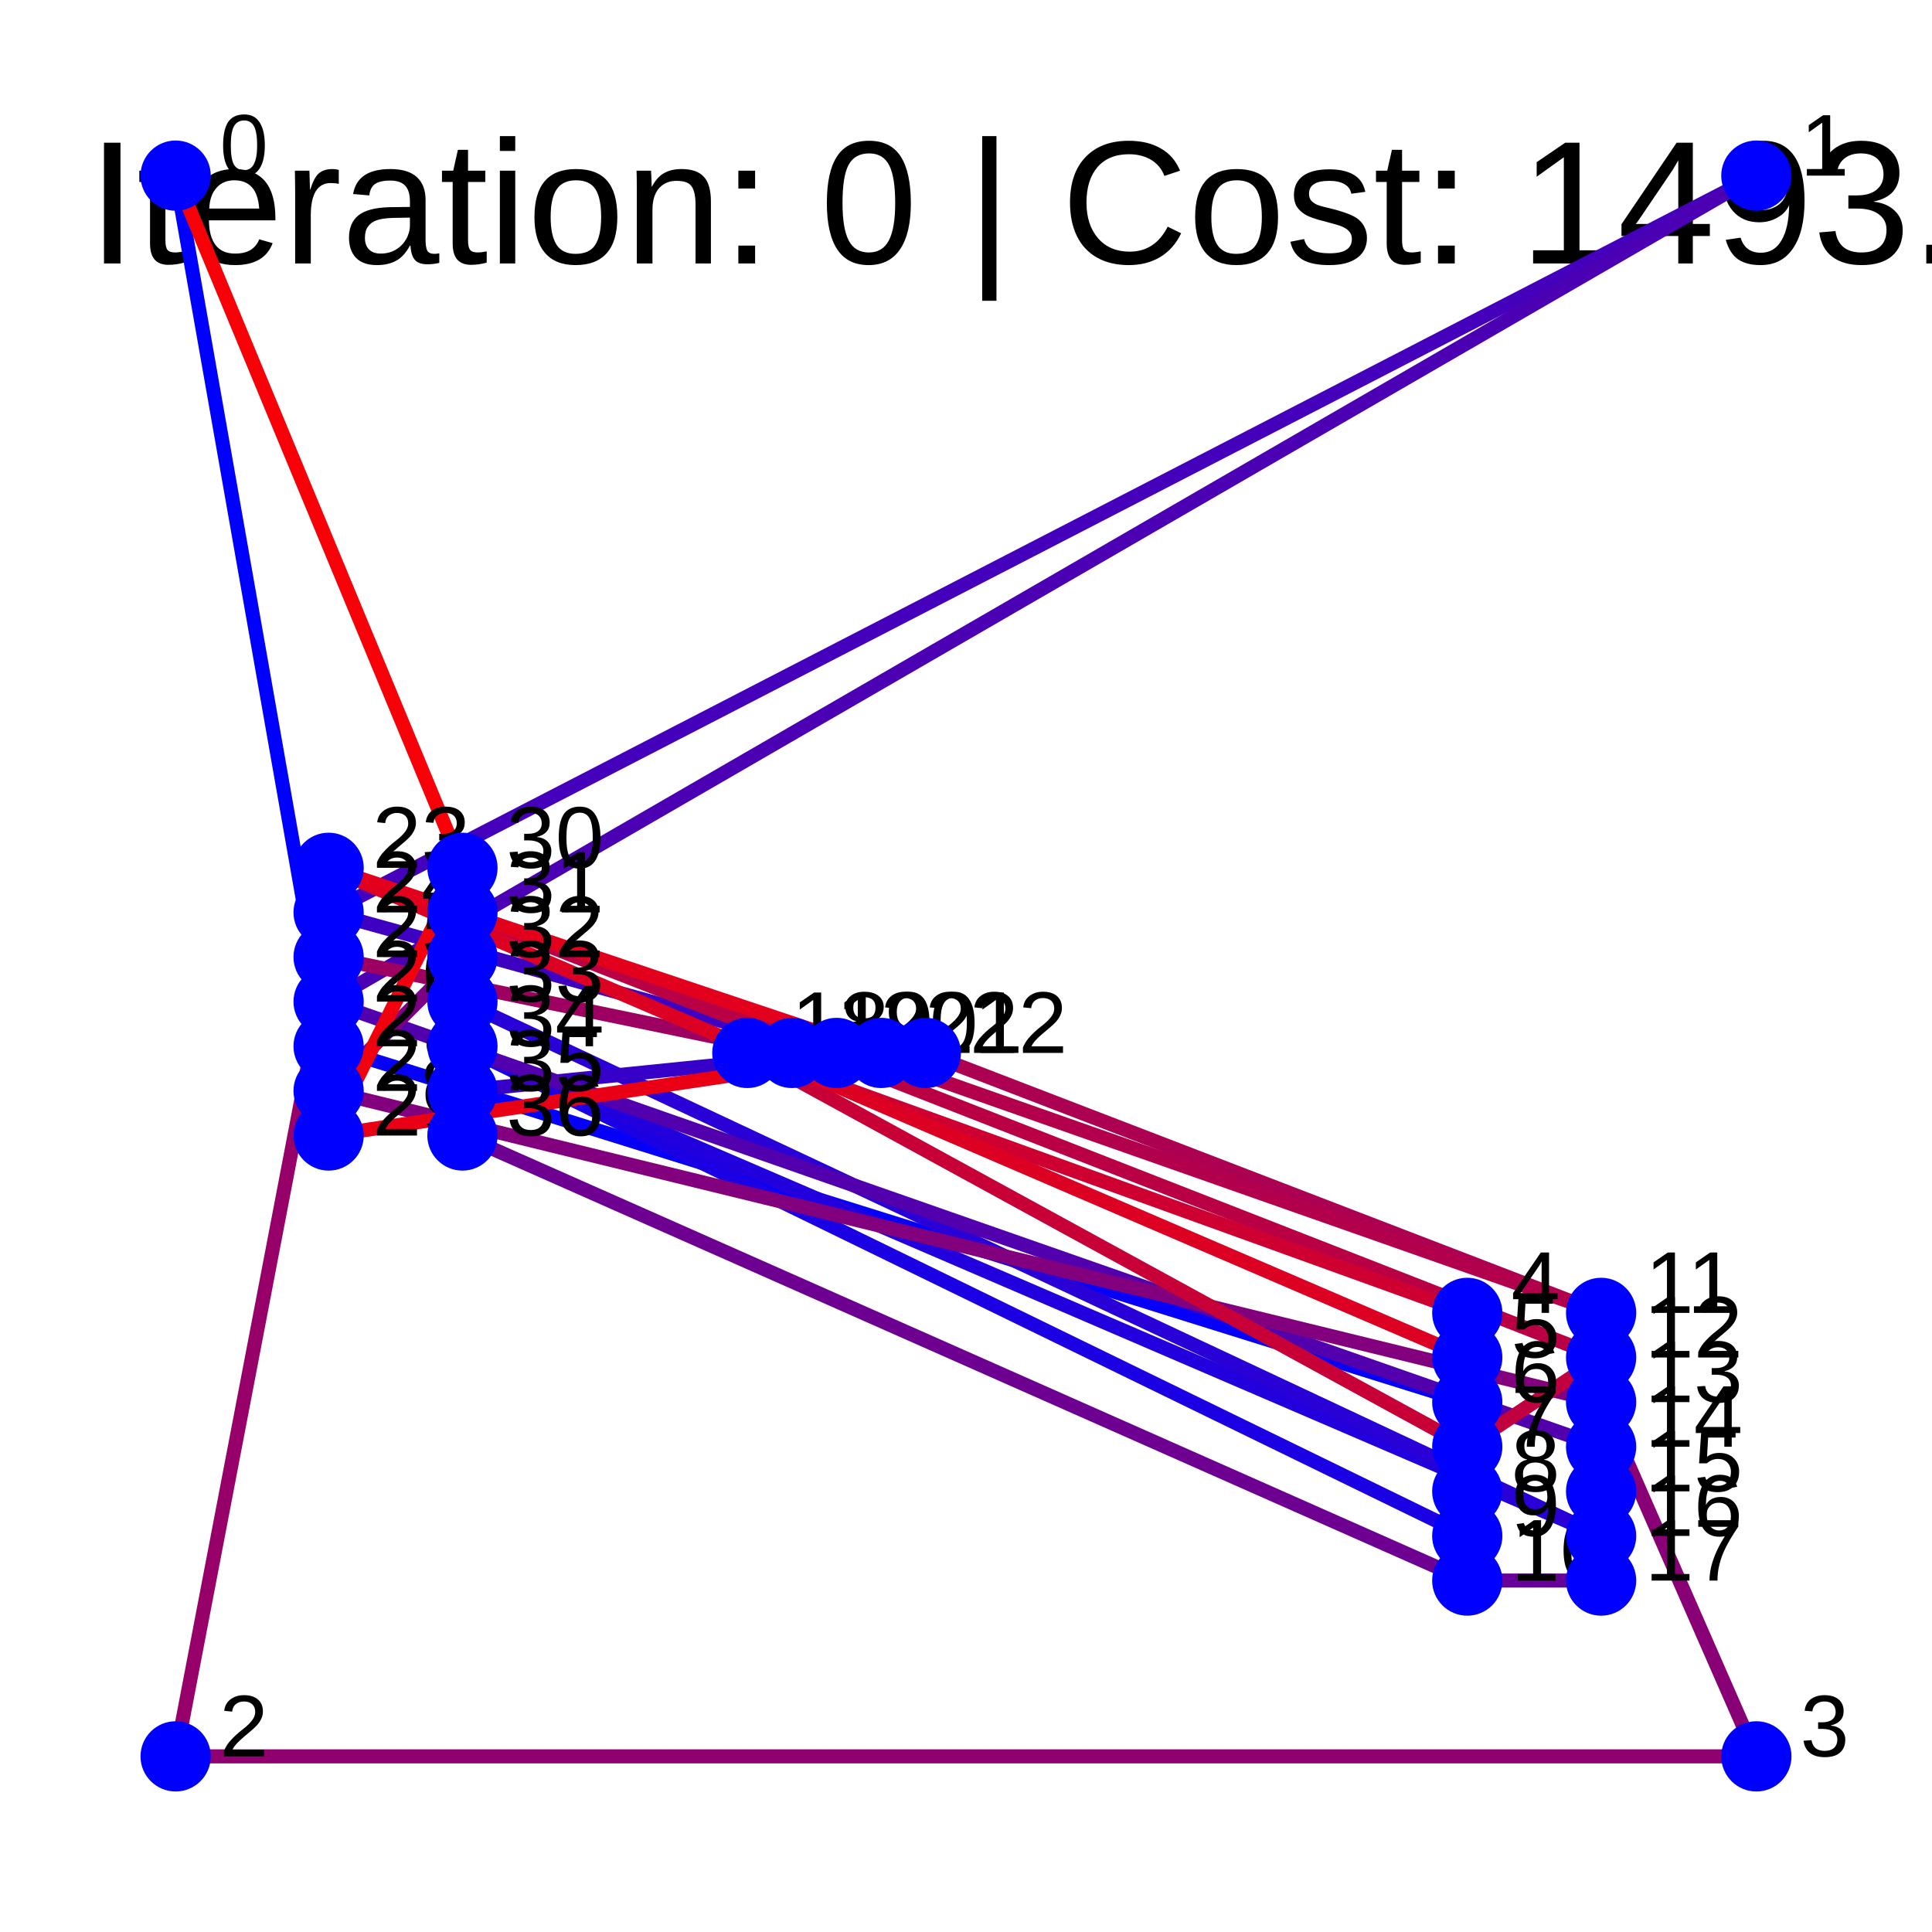
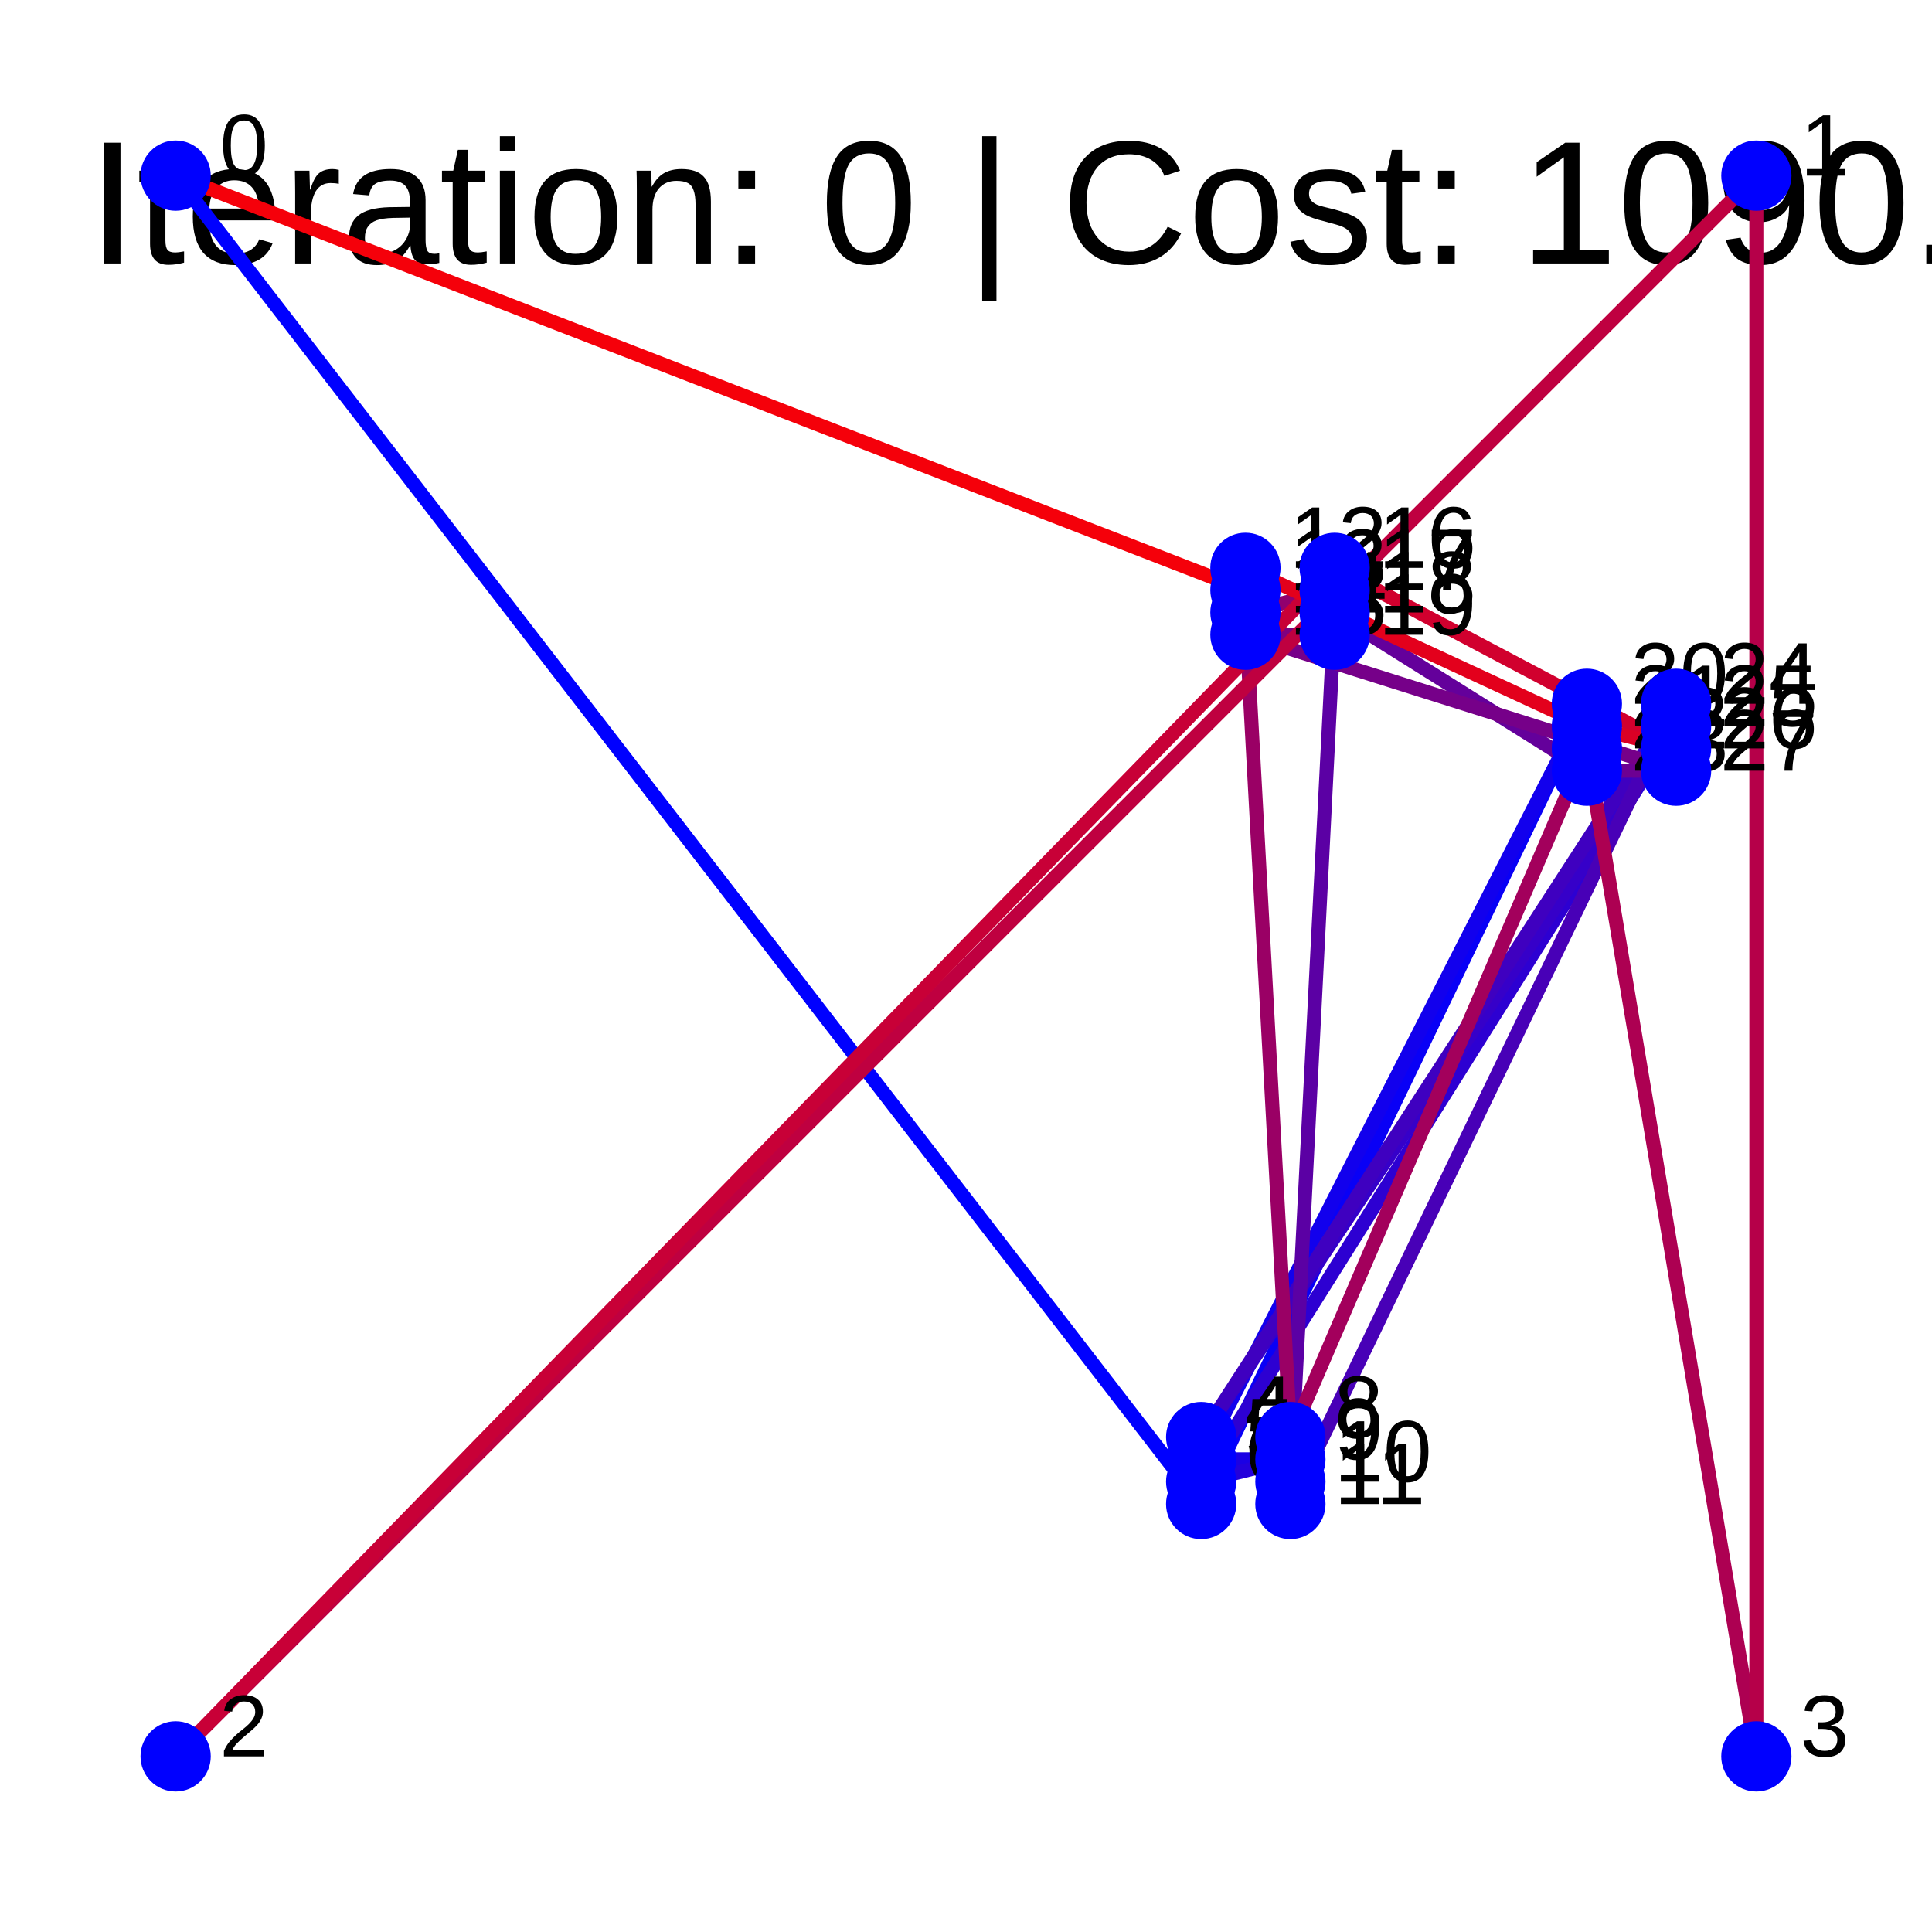
<svg xmlns="http://www.w3.org/2000/svg" viewBox="-5 -5 110 110">
  <rect x="-5" y="-5" width="110" height="110" fill="white" />
-   <text x="0" y="10" font-family="Arial" font-size="10" fill="black">Iteration: 0 | Cost: 1493.26</text>
+   <text x="0" y="10" font-family="Arial" font-size="10" fill="black">Iteration: 0 | Cost: 1090.87</text>
  <g>
-     <line x1="5.00" y1="5.00" x2="13.71" y2="54.57" stroke="rgb(0,0,255)" stroke-width="0.8" />
-     <line x1="13.71" y1="54.57" x2="78.54" y2="74.83" stroke="rgb(6,0,249)" stroke-width="0.8" />
-     <line x1="78.54" y1="74.83" x2="78.54" y2="79.91" stroke="rgb(13,0,242)" stroke-width="0.8" />
-     <line x1="78.54" y1="79.91" x2="78.54" y2="82.45" stroke="rgb(20,0,235)" stroke-width="0.8" />
-     <line x1="78.54" y1="82.45" x2="21.33" y2="54.57" stroke="rgb(27,0,228)" stroke-width="0.8" />
-     <line x1="21.33" y1="54.57" x2="86.16" y2="82.45" stroke="rgb(34,0,221)" stroke-width="0.8" />
-     <line x1="86.16" y1="82.45" x2="21.33" y2="52.03" stroke="rgb(41,0,214)" stroke-width="0.8" />
-     <line x1="21.33" y1="52.03" x2="21.33" y2="57.11" stroke="rgb(48,0,207)" stroke-width="0.8" />
-     <line x1="21.33" y1="57.11" x2="42.63" y2="54.95" stroke="rgb(55,0,200)" stroke-width="0.8" />
-     <line x1="42.63" y1="54.95" x2="13.71" y2="46.95" stroke="rgb(62,0,193)" stroke-width="0.8" />
-     <line x1="13.71" y1="46.95" x2="95.00" y2="5.00" stroke="rgb(68,0,187)" stroke-width="0.8" />
-     <line x1="95.00" y1="5.00" x2="13.71" y2="52.03" stroke="rgb(75,0,180)" stroke-width="0.8" />
-     <line x1="13.71" y1="52.03" x2="86.16" y2="77.37" stroke="rgb(82,0,173)" stroke-width="0.8" />
-     <line x1="86.16" y1="77.37" x2="86.16" y2="79.91" stroke="rgb(89,0,166)" stroke-width="0.8" />
-     <line x1="86.16" y1="79.91" x2="86.16" y2="84.99" stroke="rgb(96,0,159)" stroke-width="0.8" />
-     <line x1="86.16" y1="84.99" x2="78.54" y2="84.99" stroke="rgb(103,0,152)" stroke-width="0.8" />
-     <line x1="78.54" y1="84.99" x2="21.33" y2="59.65" stroke="rgb(110,0,145)" stroke-width="0.8" />
-     <line x1="21.33" y1="59.65" x2="21.33" y2="49.49" stroke="rgb(117,0,138)" stroke-width="0.8" />
-     <line x1="21.33" y1="49.49" x2="13.71" y2="57.11" stroke="rgb(124,0,131)" stroke-width="0.8" />
-     <line x1="13.71" y1="57.11" x2="86.16" y2="74.83" stroke="rgb(130,0,125)" stroke-width="0.8" />
-     <line x1="86.16" y1="74.83" x2="95.00" y2="95.00" stroke="rgb(137,0,118)" stroke-width="0.8" />
-     <line x1="95.00" y1="95.00" x2="5.00" y2="95.00" stroke="rgb(144,0,111)" stroke-width="0.8" />
-     <line x1="5.00" y1="95.00" x2="13.71" y2="49.49" stroke="rgb(151,0,104)" stroke-width="0.8" />
-     <line x1="13.71" y1="49.49" x2="40.09" y2="54.95" stroke="rgb(158,0,97)" stroke-width="0.8" />
-     <line x1="40.09" y1="54.95" x2="47.71" y2="54.95" stroke="rgb(165,0,90)" stroke-width="0.8" />
-     <line x1="47.71" y1="54.95" x2="86.16" y2="69.75" stroke="rgb(172,0,83)" stroke-width="0.8" />
-     <line x1="86.16" y1="69.75" x2="21.33" y2="46.95" stroke="rgb(179,0,76)" stroke-width="0.8" />
-     <line x1="21.33" y1="46.95" x2="86.16" y2="72.29" stroke="rgb(186,0,69)" stroke-width="0.8" />
-     <line x1="86.16" y1="72.29" x2="78.54" y2="77.37" stroke="rgb(192,0,63)" stroke-width="0.8" />
-     <line x1="78.54" y1="77.37" x2="37.55" y2="54.95" stroke="rgb(199,0,56)" stroke-width="0.8" />
-     <line x1="37.55" y1="54.95" x2="78.54" y2="69.75" stroke="rgb(206,0,49)" stroke-width="0.8" />
-     <line x1="78.54" y1="69.75" x2="78.54" y2="72.29" stroke="rgb(213,0,42)" stroke-width="0.8" />
-     <line x1="78.54" y1="72.29" x2="13.71" y2="44.41" stroke="rgb(220,0,35)" stroke-width="0.8" />
-     <line x1="13.71" y1="44.41" x2="45.17" y2="54.95" stroke="rgb(227,0,28)" stroke-width="0.8" />
-     <line x1="45.17" y1="54.95" x2="13.71" y2="59.65" stroke="rgb(234,0,21)" stroke-width="0.8" />
-     <line x1="13.71" y1="59.65" x2="21.33" y2="44.41" stroke="rgb(241,0,14)" stroke-width="0.8" />
-     <line x1="21.33" y1="44.41" x2="5.00" y2="5.00" stroke="rgb(248,0,7)" stroke-width="0.8" />
+     <line x1="5.00" y1="5.00" x2="63.39" y2="80.63" stroke="rgb(0,0,255)" stroke-width="0.8" />
+     <line x1="63.39" y1="80.63" x2="85.35" y2="35.07" stroke="rgb(9,0,246)" stroke-width="0.8" />
+     <line x1="85.35" y1="35.07" x2="63.39" y2="78.09" stroke="rgb(18,0,237)" stroke-width="0.8" />
+     <line x1="63.39" y1="78.09" x2="68.47" y2="78.09" stroke="rgb(27,0,228)" stroke-width="0.8" />
+     <line x1="68.47" y1="78.09" x2="63.39" y2="79.36" stroke="rgb(36,0,219)" stroke-width="0.8" />
+     <line x1="63.39" y1="79.36" x2="90.43" y2="36.34" stroke="rgb(45,0,210)" stroke-width="0.8" />
+     <line x1="90.43" y1="36.34" x2="63.39" y2="76.82" stroke="rgb(54,0,201)" stroke-width="0.8" />
+     <line x1="63.39" y1="76.82" x2="90.43" y2="35.07" stroke="rgb(63,0,192)" stroke-width="0.8" />
+     <line x1="90.43" y1="35.07" x2="68.47" y2="80.63" stroke="rgb(72,0,183)" stroke-width="0.8" />
+     <line x1="68.47" y1="80.63" x2="68.47" y2="79.36" stroke="rgb(81,0,174)" stroke-width="0.8" />
+     <line x1="68.47" y1="79.36" x2="70.99" y2="29.87" stroke="rgb(91,0,164)" stroke-width="0.8" />
+     <line x1="70.99" y1="29.87" x2="85.35" y2="38.88" stroke="rgb(100,0,155)" stroke-width="0.8" />
+     <line x1="85.35" y1="38.88" x2="90.43" y2="38.88" stroke="rgb(109,0,146)" stroke-width="0.8" />
+     <line x1="90.43" y1="38.88" x2="65.91" y2="31.14" stroke="rgb(118,0,137)" stroke-width="0.8" />
+     <line x1="65.91" y1="31.14" x2="70.99" y2="31.14" stroke="rgb(127,0,128)" stroke-width="0.8" />
+     <line x1="70.99" y1="31.14" x2="70.99" y2="28.60" stroke="rgb(136,0,119)" stroke-width="0.8" />
+     <line x1="70.99" y1="28.60" x2="65.91" y2="29.87" stroke="rgb(145,0,110)" stroke-width="0.8" />
+     <line x1="65.91" y1="29.87" x2="68.47" y2="76.82" stroke="rgb(154,0,101)" stroke-width="0.8" />
+     <line x1="68.47" y1="76.82" x2="85.35" y2="37.61" stroke="rgb(163,0,92)" stroke-width="0.8" />
+     <line x1="85.35" y1="37.61" x2="95.00" y2="95.00" stroke="rgb(173,0,82)" stroke-width="0.8" />
+     <line x1="95.00" y1="95.00" x2="95.00" y2="5.00" stroke="rgb(182,0,73)" stroke-width="0.8" />
+     <line x1="95.00" y1="5.00" x2="5.00" y2="95.00" stroke="rgb(191,0,64)" stroke-width="0.8" />
+     <line x1="5.00" y1="95.00" x2="70.99" y2="27.33" stroke="rgb(200,0,55)" stroke-width="0.8" />
+     <line x1="70.99" y1="27.33" x2="90.43" y2="37.61" stroke="rgb(209,0,46)" stroke-width="0.8" />
+     <line x1="90.43" y1="37.61" x2="85.35" y2="36.34" stroke="rgb(218,0,37)" stroke-width="0.8" />
+     <line x1="85.35" y1="36.34" x2="65.91" y2="27.33" stroke="rgb(227,0,28)" stroke-width="0.8" />
+     <line x1="65.91" y1="27.33" x2="65.91" y2="28.60" stroke="rgb(236,0,19)" stroke-width="0.8" />
+     <line x1="65.91" y1="28.60" x2="5.00" y2="5.00" stroke="rgb(245,0,10)" stroke-width="0.8" />
  </g>
  <g>
    <circle cx="5.00" cy="5.00" r="2" fill="blue" />
    <text x="7.50" y="5.00" font-family="Arial" font-size="5" fill="black">0</text>
    <circle cx="95.00" cy="5.00" r="2" fill="blue" />
    <text x="97.50" y="5.00" font-family="Arial" font-size="5" fill="black">1</text>
    <circle cx="5.00" cy="95.00" r="2" fill="blue" />
    <text x="7.50" y="95.00" font-family="Arial" font-size="5" fill="black">2</text>
    <circle cx="95.00" cy="95.00" r="2" fill="blue" />
    <text x="97.50" y="95.00" font-family="Arial" font-size="5" fill="black">3</text>
-     <circle cx="78.54" cy="69.75" r="2" fill="blue" />
-     <text x="81.04" y="69.75" font-family="Arial" font-size="5" fill="black">4</text>
-     <circle cx="78.54" cy="72.29" r="2" fill="blue" />
-     <text x="81.04" y="72.29" font-family="Arial" font-size="5" fill="black">5</text>
-     <circle cx="78.54" cy="74.83" r="2" fill="blue" />
-     <text x="81.04" y="74.83" font-family="Arial" font-size="5" fill="black">6</text>
-     <circle cx="78.54" cy="77.37" r="2" fill="blue" />
-     <text x="81.04" y="77.37" font-family="Arial" font-size="5" fill="black">7</text>
-     <circle cx="78.54" cy="79.91" r="2" fill="blue" />
-     <text x="81.04" y="79.91" font-family="Arial" font-size="5" fill="black">8</text>
-     <circle cx="78.54" cy="82.45" r="2" fill="blue" />
-     <text x="81.04" y="82.45" font-family="Arial" font-size="5" fill="black">9</text>
-     <circle cx="78.54" cy="84.99" r="2" fill="blue" />
-     <text x="81.04" y="84.99" font-family="Arial" font-size="5" fill="black">10</text>
-     <circle cx="86.16" cy="69.75" r="2" fill="blue" />
-     <text x="88.66" y="69.75" font-family="Arial" font-size="5" fill="black">11</text>
-     <circle cx="86.16" cy="72.29" r="2" fill="blue" />
-     <text x="88.66" y="72.29" font-family="Arial" font-size="5" fill="black">12</text>
-     <circle cx="86.16" cy="74.83" r="2" fill="blue" />
-     <text x="88.66" y="74.83" font-family="Arial" font-size="5" fill="black">13</text>
-     <circle cx="86.16" cy="77.37" r="2" fill="blue" />
-     <text x="88.66" y="77.37" font-family="Arial" font-size="5" fill="black">14</text>
-     <circle cx="86.16" cy="79.91" r="2" fill="blue" />
-     <text x="88.66" y="79.91" font-family="Arial" font-size="5" fill="black">15</text>
-     <circle cx="86.16" cy="82.45" r="2" fill="blue" />
-     <text x="88.66" y="82.45" font-family="Arial" font-size="5" fill="black">16</text>
-     <circle cx="86.16" cy="84.99" r="2" fill="blue" />
-     <text x="88.66" y="84.99" font-family="Arial" font-size="5" fill="black">17</text>
-     <circle cx="37.55" cy="54.95" r="2" fill="blue" />
-     <text x="40.05" y="54.95" font-family="Arial" font-size="5" fill="black">18</text>
-     <circle cx="40.09" cy="54.95" r="2" fill="blue" />
-     <text x="42.59" y="54.95" font-family="Arial" font-size="5" fill="black">19</text>
-     <circle cx="42.63" cy="54.95" r="2" fill="blue" />
-     <text x="45.13" y="54.95" font-family="Arial" font-size="5" fill="black">20</text>
-     <circle cx="45.17" cy="54.95" r="2" fill="blue" />
-     <text x="47.67" y="54.95" font-family="Arial" font-size="5" fill="black">21</text>
-     <circle cx="47.71" cy="54.95" r="2" fill="blue" />
-     <text x="50.21" y="54.95" font-family="Arial" font-size="5" fill="black">22</text>
-     <circle cx="13.71" cy="44.41" r="2" fill="blue" />
-     <text x="16.21" y="44.41" font-family="Arial" font-size="5" fill="black">23</text>
-     <circle cx="13.71" cy="46.95" r="2" fill="blue" />
-     <text x="16.21" y="46.95" font-family="Arial" font-size="5" fill="black">24</text>
-     <circle cx="13.71" cy="49.49" r="2" fill="blue" />
-     <text x="16.21" y="49.49" font-family="Arial" font-size="5" fill="black">25</text>
-     <circle cx="13.71" cy="52.03" r="2" fill="blue" />
-     <text x="16.21" y="52.03" font-family="Arial" font-size="5" fill="black">26</text>
-     <circle cx="13.71" cy="54.57" r="2" fill="blue" />
-     <text x="16.21" y="54.57" font-family="Arial" font-size="5" fill="black">27</text>
-     <circle cx="13.71" cy="57.11" r="2" fill="blue" />
-     <text x="16.21" y="57.11" font-family="Arial" font-size="5" fill="black">28</text>
-     <circle cx="13.71" cy="59.65" r="2" fill="blue" />
-     <text x="16.21" y="59.65" font-family="Arial" font-size="5" fill="black">29</text>
-     <circle cx="21.33" cy="44.41" r="2" fill="blue" />
-     <text x="23.83" y="44.41" font-family="Arial" font-size="5" fill="black">30</text>
-     <circle cx="21.33" cy="46.95" r="2" fill="blue" />
-     <text x="23.83" y="46.95" font-family="Arial" font-size="5" fill="black">31</text>
-     <circle cx="21.33" cy="49.49" r="2" fill="blue" />
-     <text x="23.83" y="49.49" font-family="Arial" font-size="5" fill="black">32</text>
-     <circle cx="21.33" cy="52.03" r="2" fill="blue" />
-     <text x="23.83" y="52.03" font-family="Arial" font-size="5" fill="black">33</text>
-     <circle cx="21.33" cy="54.57" r="2" fill="blue" />
-     <text x="23.83" y="54.57" font-family="Arial" font-size="5" fill="black">34</text>
-     <circle cx="21.33" cy="57.11" r="2" fill="blue" />
-     <text x="23.83" y="57.11" font-family="Arial" font-size="5" fill="black">35</text>
-     <circle cx="21.33" cy="59.65" r="2" fill="blue" />
-     <text x="23.83" y="59.65" font-family="Arial" font-size="5" fill="black">36</text>
+     <circle cx="63.39" cy="76.82" r="2" fill="blue" />
+     <text x="65.89" y="76.82" font-family="Arial" font-size="5" fill="black">4</text>
+     <circle cx="63.39" cy="78.09" r="2" fill="blue" />
+     <text x="65.89" y="78.09" font-family="Arial" font-size="5" fill="black">5</text>
+     <circle cx="63.39" cy="79.36" r="2" fill="blue" />
+     <text x="65.89" y="79.36" font-family="Arial" font-size="5" fill="black">6</text>
+     <circle cx="63.39" cy="80.63" r="2" fill="blue" />
+     <text x="65.89" y="80.63" font-family="Arial" font-size="5" fill="black">7</text>
+     <circle cx="68.47" cy="76.82" r="2" fill="blue" />
+     <text x="70.97" y="76.82" font-family="Arial" font-size="5" fill="black">8</text>
+     <circle cx="68.47" cy="78.09" r="2" fill="blue" />
+     <text x="70.97" y="78.09" font-family="Arial" font-size="5" fill="black">9</text>
+     <circle cx="68.47" cy="79.36" r="2" fill="blue" />
+     <text x="70.97" y="79.36" font-family="Arial" font-size="5" fill="black">10</text>
+     <circle cx="68.47" cy="80.63" r="2" fill="blue" />
+     <text x="70.97" y="80.63" font-family="Arial" font-size="5" fill="black">11</text>
+     <circle cx="65.91" cy="27.33" r="2" fill="blue" />
+     <text x="68.41" y="27.33" font-family="Arial" font-size="5" fill="black">12</text>
+     <circle cx="65.91" cy="28.60" r="2" fill="blue" />
+     <text x="68.41" y="28.60" font-family="Arial" font-size="5" fill="black">13</text>
+     <circle cx="65.91" cy="29.87" r="2" fill="blue" />
+     <text x="68.41" y="29.87" font-family="Arial" font-size="5" fill="black">14</text>
+     <circle cx="65.91" cy="31.14" r="2" fill="blue" />
+     <text x="68.41" y="31.14" font-family="Arial" font-size="5" fill="black">15</text>
+     <circle cx="70.99" cy="27.33" r="2" fill="blue" />
+     <text x="73.49" y="27.33" font-family="Arial" font-size="5" fill="black">16</text>
+     <circle cx="70.99" cy="28.60" r="2" fill="blue" />
+     <text x="73.49" y="28.60" font-family="Arial" font-size="5" fill="black">17</text>
+     <circle cx="70.99" cy="29.87" r="2" fill="blue" />
+     <text x="73.49" y="29.87" font-family="Arial" font-size="5" fill="black">18</text>
+     <circle cx="70.99" cy="31.14" r="2" fill="blue" />
+     <text x="73.49" y="31.14" font-family="Arial" font-size="5" fill="black">19</text>
+     <circle cx="85.35" cy="35.07" r="2" fill="blue" />
+     <text x="87.85" y="35.07" font-family="Arial" font-size="5" fill="black">20</text>
+     <circle cx="85.35" cy="36.34" r="2" fill="blue" />
+     <text x="87.85" y="36.34" font-family="Arial" font-size="5" fill="black">21</text>
+     <circle cx="85.35" cy="37.61" r="2" fill="blue" />
+     <text x="87.85" y="37.61" font-family="Arial" font-size="5" fill="black">22</text>
+     <circle cx="85.35" cy="38.88" r="2" fill="blue" />
+     <text x="87.85" y="38.88" font-family="Arial" font-size="5" fill="black">23</text>
+     <circle cx="90.43" cy="35.07" r="2" fill="blue" />
+     <text x="92.93" y="35.07" font-family="Arial" font-size="5" fill="black">24</text>
+     <circle cx="90.43" cy="36.34" r="2" fill="blue" />
+     <text x="92.93" y="36.34" font-family="Arial" font-size="5" fill="black">25</text>
+     <circle cx="90.43" cy="37.61" r="2" fill="blue" />
+     <text x="92.93" y="37.61" font-family="Arial" font-size="5" fill="black">26</text>
+     <circle cx="90.43" cy="38.88" r="2" fill="blue" />
+     <text x="92.93" y="38.88" font-family="Arial" font-size="5" fill="black">27</text>
  </g>
</svg>
